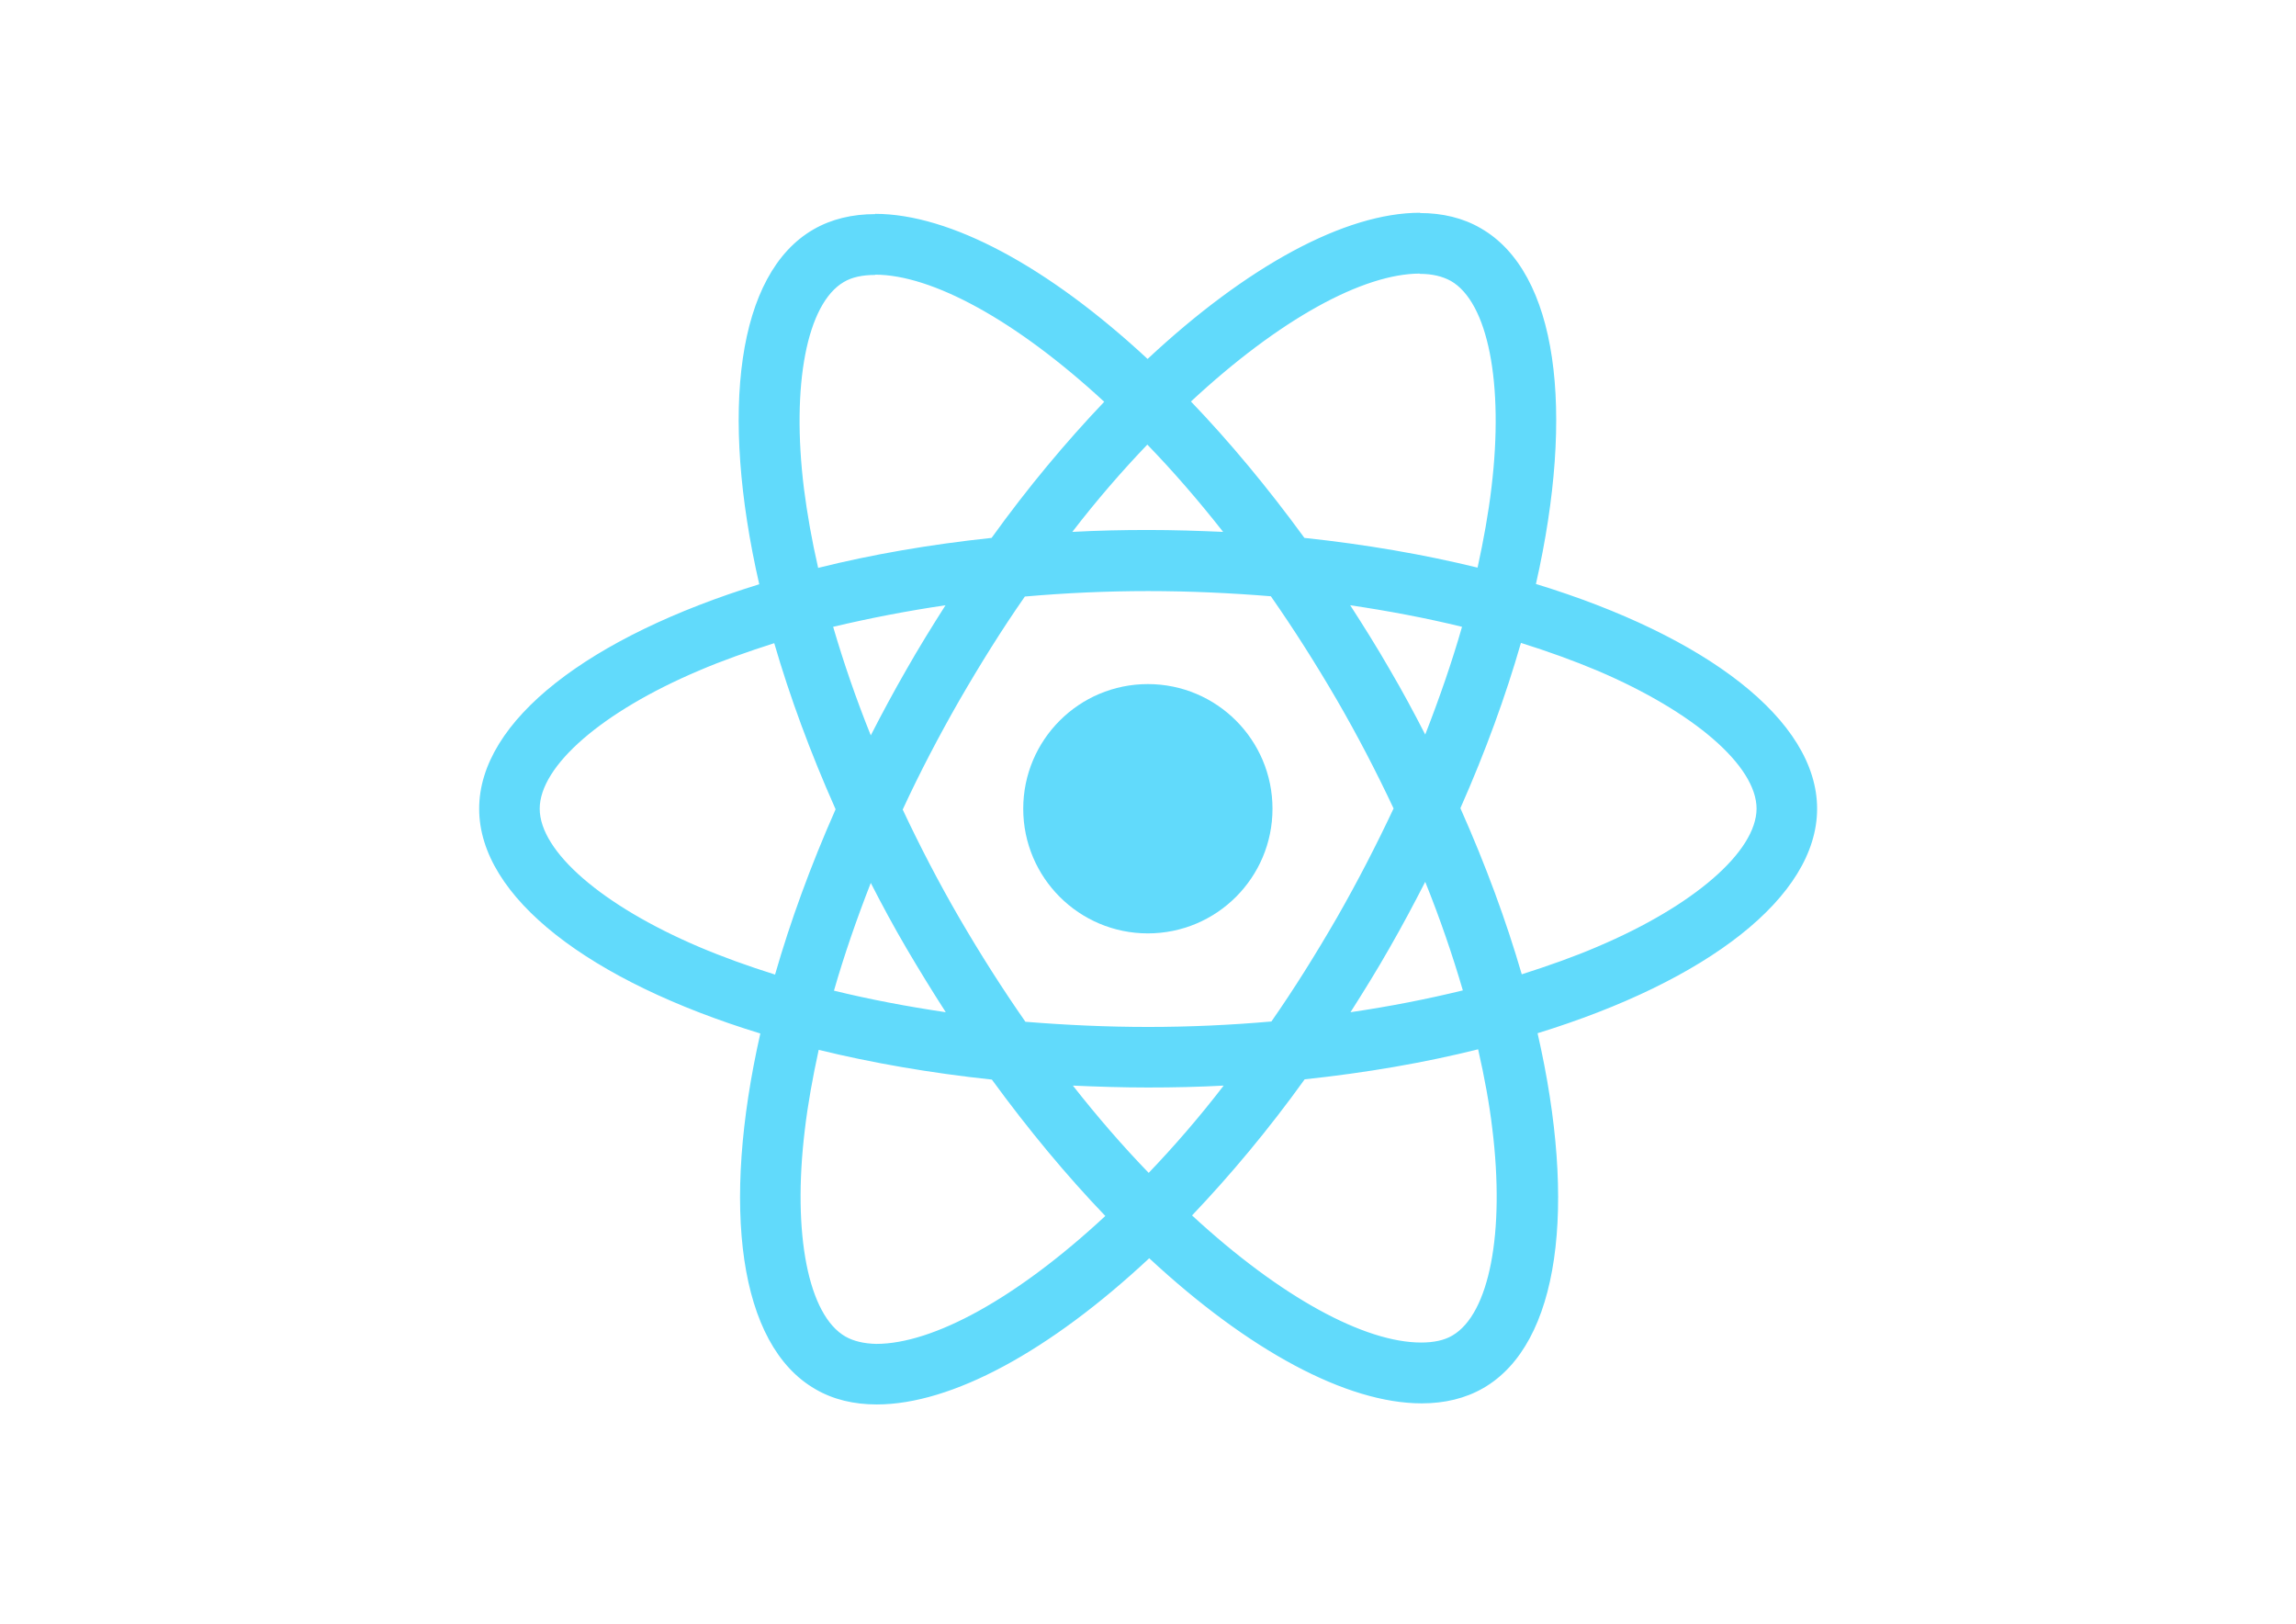
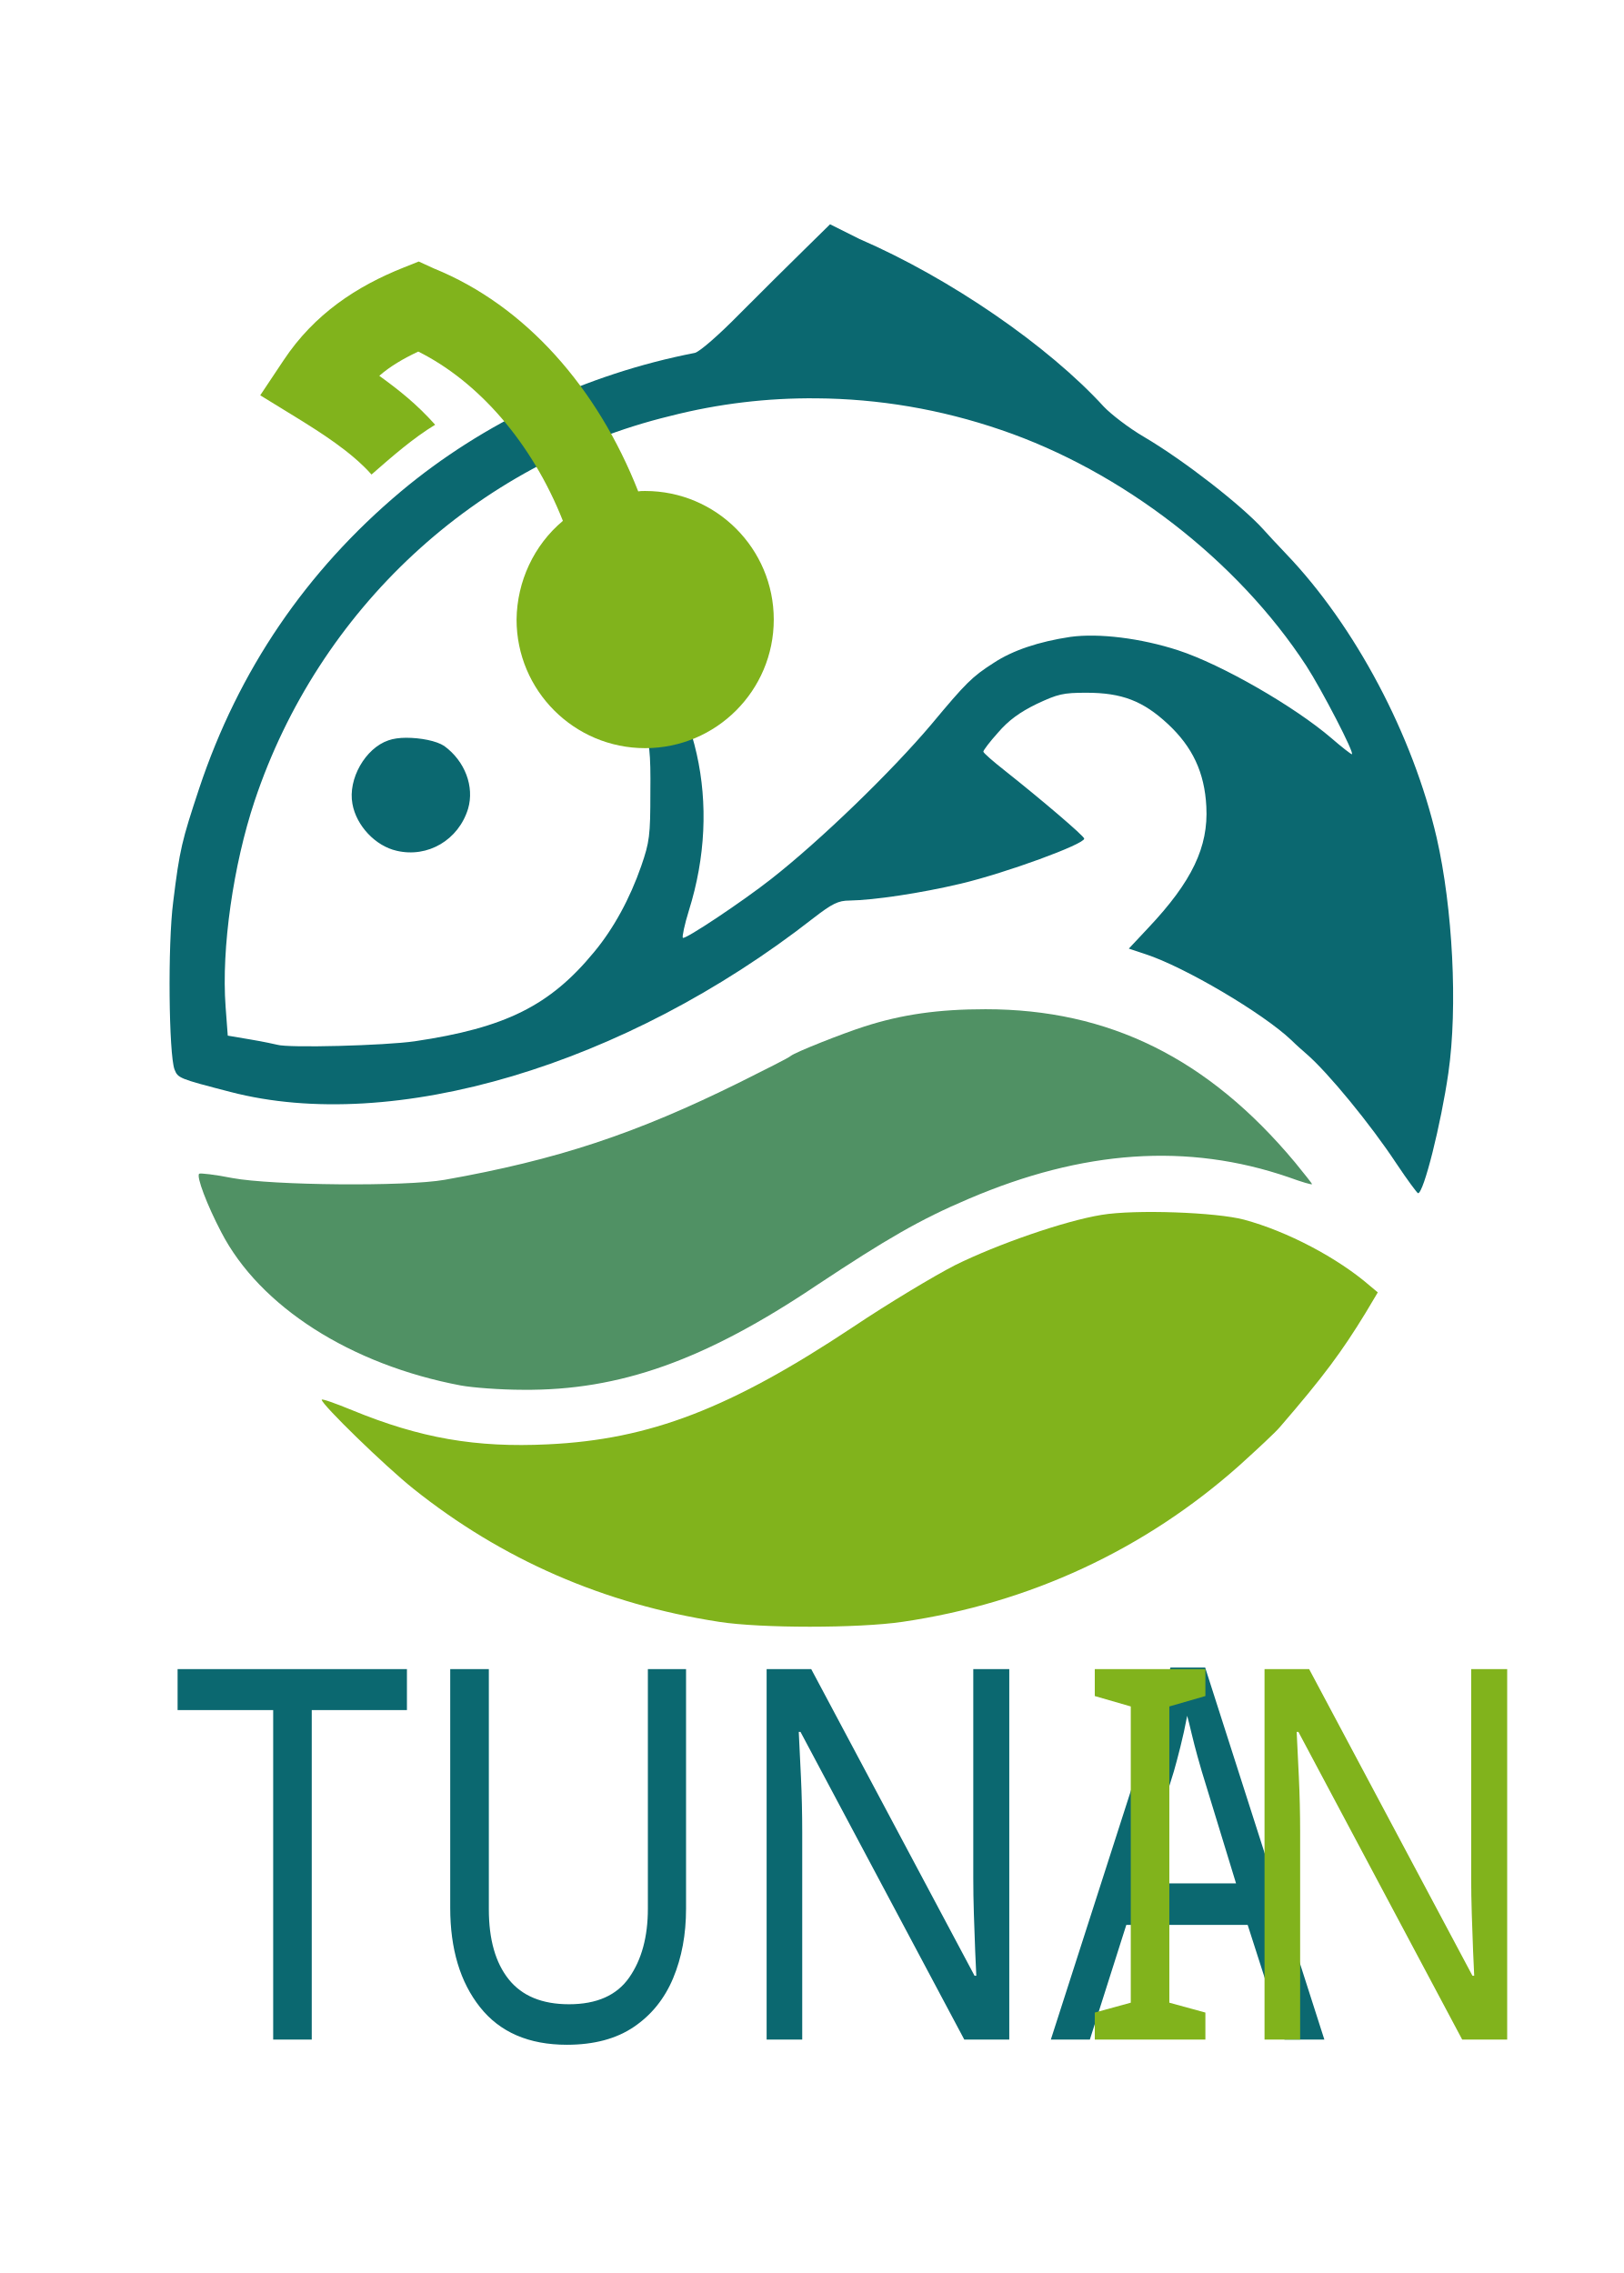
- <svg xmlns="http://www.w3.org/2000/svg" viewBox="0 0 841.9 595.3">
-   <g fill="#61DAFB">
-     <path d="M666.3 296.5c0-32.5-40.7-63.3-103.1-82.4 14.4-63.6 8-114.2-20.2-130.4-6.5-3.8-14.1-5.6-22.4-5.6v22.3c4.6 0 8.3.9 11.4 2.6 13.6 7.8 19.5 37.5 14.9 75.7-1.1 9.4-2.9 19.3-5.1 29.4-19.6-4.8-41-8.5-63.5-10.9-13.5-18.5-27.5-35.3-41.6-50 32.6-30.3 63.2-46.9 84-46.9V78c-27.5 0-63.5 19.6-99.9 53.6-36.4-33.8-72.4-53.2-99.9-53.2v22.3c20.7 0 51.4 16.5 84 46.6-14 14.7-28 31.4-41.3 49.9-22.6 2.4-44 6.1-63.6 11-2.3-10-4-19.7-5.2-29-4.7-38.2 1.1-67.9 14.6-75.8 3-1.8 6.9-2.6 11.5-2.6V78.5c-8.4 0-16 1.8-22.6 5.6-28.1 16.2-34.4 66.7-19.9 130.1-62.2 19.2-102.7 49.9-102.7 82.3 0 32.5 40.7 63.3 103.1 82.4-14.4 63.6-8 114.2 20.2 130.4 6.5 3.8 14.1 5.6 22.5 5.6 27.5 0 63.5-19.6 99.9-53.6 36.4 33.8 72.4 53.2 99.9 53.2 8.4 0 16-1.8 22.6-5.6 28.1-16.2 34.4-66.7 19.9-130.1 62-19.1 102.5-49.9 102.5-82.3zm-130.2-66.7c-3.7 12.9-8.3 26.2-13.5 39.5-4.1-8-8.4-16-13.1-24-4.6-8-9.5-15.8-14.4-23.4 14.2 2.1 27.9 4.7 41 7.9zm-45.8 106.5c-7.8 13.5-15.8 26.3-24.1 38.2-14.9 1.3-30 2-45.2 2-15.1 0-30.2-.7-45-1.9-8.3-11.9-16.4-24.6-24.2-38-7.6-13.1-14.5-26.4-20.8-39.8 6.2-13.4 13.2-26.8 20.7-39.9 7.8-13.5 15.8-26.3 24.1-38.2 14.9-1.3 30-2 45.2-2 15.1 0 30.2.7 45 1.9 8.3 11.9 16.4 24.6 24.2 38 7.6 13.1 14.5 26.4 20.8 39.8-6.3 13.4-13.2 26.8-20.7 39.9zm32.3-13c5.4 13.4 10 26.8 13.8 39.8-13.1 3.2-26.9 5.9-41.2 8 4.9-7.7 9.8-15.6 14.4-23.7 4.6-8 8.9-16.1 13-24.1zM421.2 430c-9.3-9.6-18.6-20.3-27.8-32 9 .4 18.2.7 27.5.7 9.4 0 18.7-.2 27.8-.7-9 11.7-18.3 22.4-27.5 32zm-74.4-58.9c-14.2-2.1-27.9-4.7-41-7.9 3.7-12.9 8.3-26.2 13.5-39.5 4.1 8 8.4 16 13.1 24 4.7 8 9.5 15.8 14.4 23.4zM420.7 163c9.3 9.6 18.6 20.3 27.8 32-9-.4-18.2-.7-27.5-.7-9.4 0-18.7.2-27.8.7 9-11.7 18.3-22.4 27.5-32zm-74 58.9c-4.9 7.7-9.8 15.6-14.4 23.7-4.6 8-8.9 16-13 24-5.4-13.4-10-26.8-13.8-39.8 13.1-3.1 26.9-5.8 41.2-7.9zm-90.5 125.2c-35.4-15.1-58.3-34.9-58.3-50.6 0-15.7 22.9-35.6 58.3-50.6 8.6-3.7 18-7 27.7-10.1 5.7 19.6 13.2 40 22.5 60.9-9.2 20.8-16.6 41.1-22.2 60.6-9.9-3.1-19.3-6.5-28-10.2zM310 490c-13.6-7.8-19.5-37.5-14.9-75.7 1.1-9.4 2.9-19.3 5.1-29.4 19.6 4.8 41 8.5 63.5 10.9 13.5 18.5 27.5 35.3 41.6 50-32.6 30.3-63.2 46.9-84 46.9-4.5-.1-8.3-1-11.3-2.7zm237.2-76.2c4.7 38.2-1.1 67.9-14.6 75.8-3 1.8-6.9 2.6-11.5 2.6-20.7 0-51.4-16.5-84-46.6 14-14.7 28-31.4 41.3-49.9 22.6-2.4 44-6.1 63.6-11 2.3 10.1 4.1 19.8 5.2 29.1zm38.5-66.7c-8.6 3.7-18 7-27.7 10.1-5.7-19.6-13.2-40-22.5-60.9 9.2-20.8 16.6-41.1 22.2-60.6 9.9 3.1 19.3 6.5 28.1 10.2 35.4 15.1 58.3 34.9 58.3 50.6-.1 15.7-23 35.6-58.4 50.6zM320.8 78.4z" />
-     <circle cx="420.9" cy="296.5" r="45.7" />
-     <path d="M520.5 78.1z" />
+ <svg xmlns="http://www.w3.org/2000/svg" version="1.1" id="svg8" x="0px" y="0px" viewBox="0 0 375 525" style="enable-background:new 0 0 375 525;" xml:space="preserve">
+   <style type="text/css">
+ 	.st0{fill:#81B31C;}
+ 	.st1{fill:#509164;}
+ 	.st2{fill:#0B6870;}
+ 	.st3{fill-rule:evenodd;clip-rule:evenodd;fill:#81B31C;}
+ 	.st4{font-family:'TwCenMT-CondensedExtraBold';}
+ 	.st5{font-size:119.837px;}
+ </style>
+   <g id="layer1" transform="translate(-24.54797,-62.96337)">
+     <g id="g883" transform="translate(3.847871,-42.33333)">
+       <g id="g871">
+         <path id="path836" class="st0" d="M186.8,479.9c-26.6-4.1-50.2-14.4-70.7-30.8     c-6.5-5.2-21.1-19.4-21.1-20.5c0-0.3,3.1,0.8,7,2.4c15.8,6.5,28.6,8.7,45.2,7.9c23.6-1.1,42.2-8.3,70.5-27.1     c8.2-5.5,18.9-11.9,23.6-14.3c9.7-4.8,25.2-10.2,33.8-11.6c7.8-1.3,26.5-0.6,32.9,1.1c10,2.7,21.6,8.8,29.1,15.3l1.8,1.5     l-2.8,4.7c-5.5,9-9.7,14.7-19.8,26.4c-1,1.2-5.3,5.2-9.4,8.9c-21.8,19.4-48.4,31.8-77.8,36.1     C218.9,481.4,196.4,481.4,186.8,479.9L186.8,479.9z" />
+         <path id="path834" class="st1" d="M127.1,425.3c-25.4-4.8-46.4-18.2-55.3-35.4     c-3.3-6.3-5.8-12.9-5.1-13.5c0.2-0.2,3.7,0.2,7.7,1c9.2,1.7,39.9,2,49,0.4c25.9-4.6,44.1-10.6,68.3-22.6c6-3,11.2-5.6,11.6-6     c1.1-0.9,12-5.2,17-6.8c8.7-2.8,17.1-4,28-4c28.5,0,51.4,11.3,71.5,35.4c2.1,2.6,3.9,4.8,3.9,5c0,0.2-2.4-0.5-5.4-1.6     c-23.3-8-47.5-6.3-73.9,5c-11.3,4.8-19,9.3-35,19.9c-25.9,17.4-45.6,24.4-67.9,24.2C136.3,426.3,129.8,425.8,127.1,425.3     L127.1,425.3z" />
+         <path id="path832" class="st2" d="M212.4,157.1l-6,5.9c-3.3,3.2-9.9,9.8-14.7,14.6     c-5.1,5.2-9.4,8.9-10.5,9.2c-25.2,4.9-48.9,16.1-67.9,32c-21.9,18.4-37.5,41.3-46.6,68.6c-4,12.1-4.5,14-6,26.2     c-1.3,10-1,35.2,0.3,38.7c0.8,2,0.9,2.1,12.9,5.2c37.6,9.8,91.1-6.1,134.6-40.1c4.4-3.4,5.8-4.1,8.4-4.1     c5.7-0.1,16.4-1.7,25.7-3.9c10.5-2.5,28.5-9.1,28.5-10.4c0-0.6-10-9.1-18.2-15.6c-2.8-2.2-5.1-4.2-5.1-4.5c0-0.3,1.5-2.3,3.4-4.4     c2.4-2.8,5-4.7,8.9-6.6c4.9-2.3,6.1-2.6,11.5-2.6c8.2,0,13.1,1.9,18.8,7.2c5.7,5.3,8.5,11.2,8.9,19.1c0.5,9.3-3.3,17.3-13.4,28     l-4.5,4.8l3.9,1.3c8.9,2.9,27.1,13.6,33.7,19.9c1.1,1.1,2.6,2.4,3.4,3.1c5,4.3,14.9,16.4,20.7,25.2c2.6,3.9,4.9,7,5.1,7     c1.3,0,5.3-16,7-27.8c2.2-15.2,1-38.1-2.7-54.3c-5.5-23.7-18.8-48.9-34.8-65.6c-2.2-2.3-4.5-4.8-5.3-5.7     c-4.9-5.4-18-15.7-27.5-21.3c-3.6-2.1-7.7-5.3-9.3-7c-12.8-14-35.4-29.6-56.4-38.7L212.4,157.1z M209.2,197.3     c14.4,0.1,28.7,2.5,42.7,7.3c27.9,9.5,54.6,30.1,70.5,54.5c3.5,5.4,11.3,20.4,10.5,20.4c-0.2,0-2.4-1.7-4.7-3.7     c-8.5-7.3-25.3-17-35.4-20.3c-8.6-2.8-18.3-4-24.9-3.1c-7.3,1.1-13.3,3.1-17.7,6c-5,3.2-6.4,4.6-14.4,14.2     c-9.2,10.9-25.6,26.8-37.1,35.8c-6.5,5.1-19.8,14-20.3,13.5c-0.2-0.2,0.4-3.1,1.4-6.3c7.7-24.6,2.1-49.6-15-66.7     c-4.3-4.3-12.6-10.1-16-11.1c-1.5-0.5-1.1,0.2,2.2,3.8c8.9,9.7,14.8,19.5,18.2,30.3c1.5,4.8,1.8,7.1,1.7,16.5     c0,9.9-0.2,11.4-2.1,16.9c-2.6,7.5-6.4,14.5-10.9,19.9c-10.2,12.4-20.5,17.5-41.4,20.6c-6.9,1-29.3,1.6-31.8,0.8     c-0.4-0.1-3.1-0.7-6.1-1.2l-5.3-0.9l-0.5-6.7c-1-13.5,1.8-32.8,6.7-47.5c14.8-44.3,51.1-78,95.9-88.9     C186.7,198.5,198,197.2,209.2,197.3L209.2,197.3z M114.5,275.7c-1.5,0-3,0.2-4.1,0.6c-5.3,1.8-9.4,8.9-8.3,14.7     c0.9,5,5.3,9.7,10.2,10.8c7.2,1.7,14.3-2.5,16.5-9.7c1.5-5.1-0.7-11-5.5-14.5C121.5,276.4,117.8,275.7,114.5,275.7L114.5,275.7z" />
+         <path id="path846" class="st3" d="M117.4,165.7     l-3.5,1.4c-10.8,4.3-20.6,10.7-27.7,21.4l-5.4,8.1l8.3,5.1c5.5,3.4,12.7,7.9,17.4,13.2c4.8-4.2,9.6-8.4,14.7-11.5     c-4.2-4.7-8.2-7.9-12.9-11.3c2.5-2.2,5.6-4,9-5.6c13.8,6.9,26.2,20.9,33.4,39.1c-6.7,5.6-10.6,14-10.7,22.8     c0,16.4,13.3,29.7,29.7,29.7c16.4,0,29.7-13.3,29.7-29.7c0-16.4-13.3-29.7-29.7-29.7c-0.5,0-1.1,0-1.6,0.1     c-9.4-23.9-26-42.9-47.2-51.5L117.4,165.7z" />
+       </g>
+       <g id="g865" transform="translate(-3.365186)">
+         <text transform="matrix(0.8262 0 0 1 64.0858 576.3779)" class="st2 st4 st5">TUNA</text>
+         <text transform="matrix(0.8262 0 0 1 272.9383 576.3779)" class="st0 st4 st5">IN</text>
+       </g>
+     </g>
  </g>
</svg>
